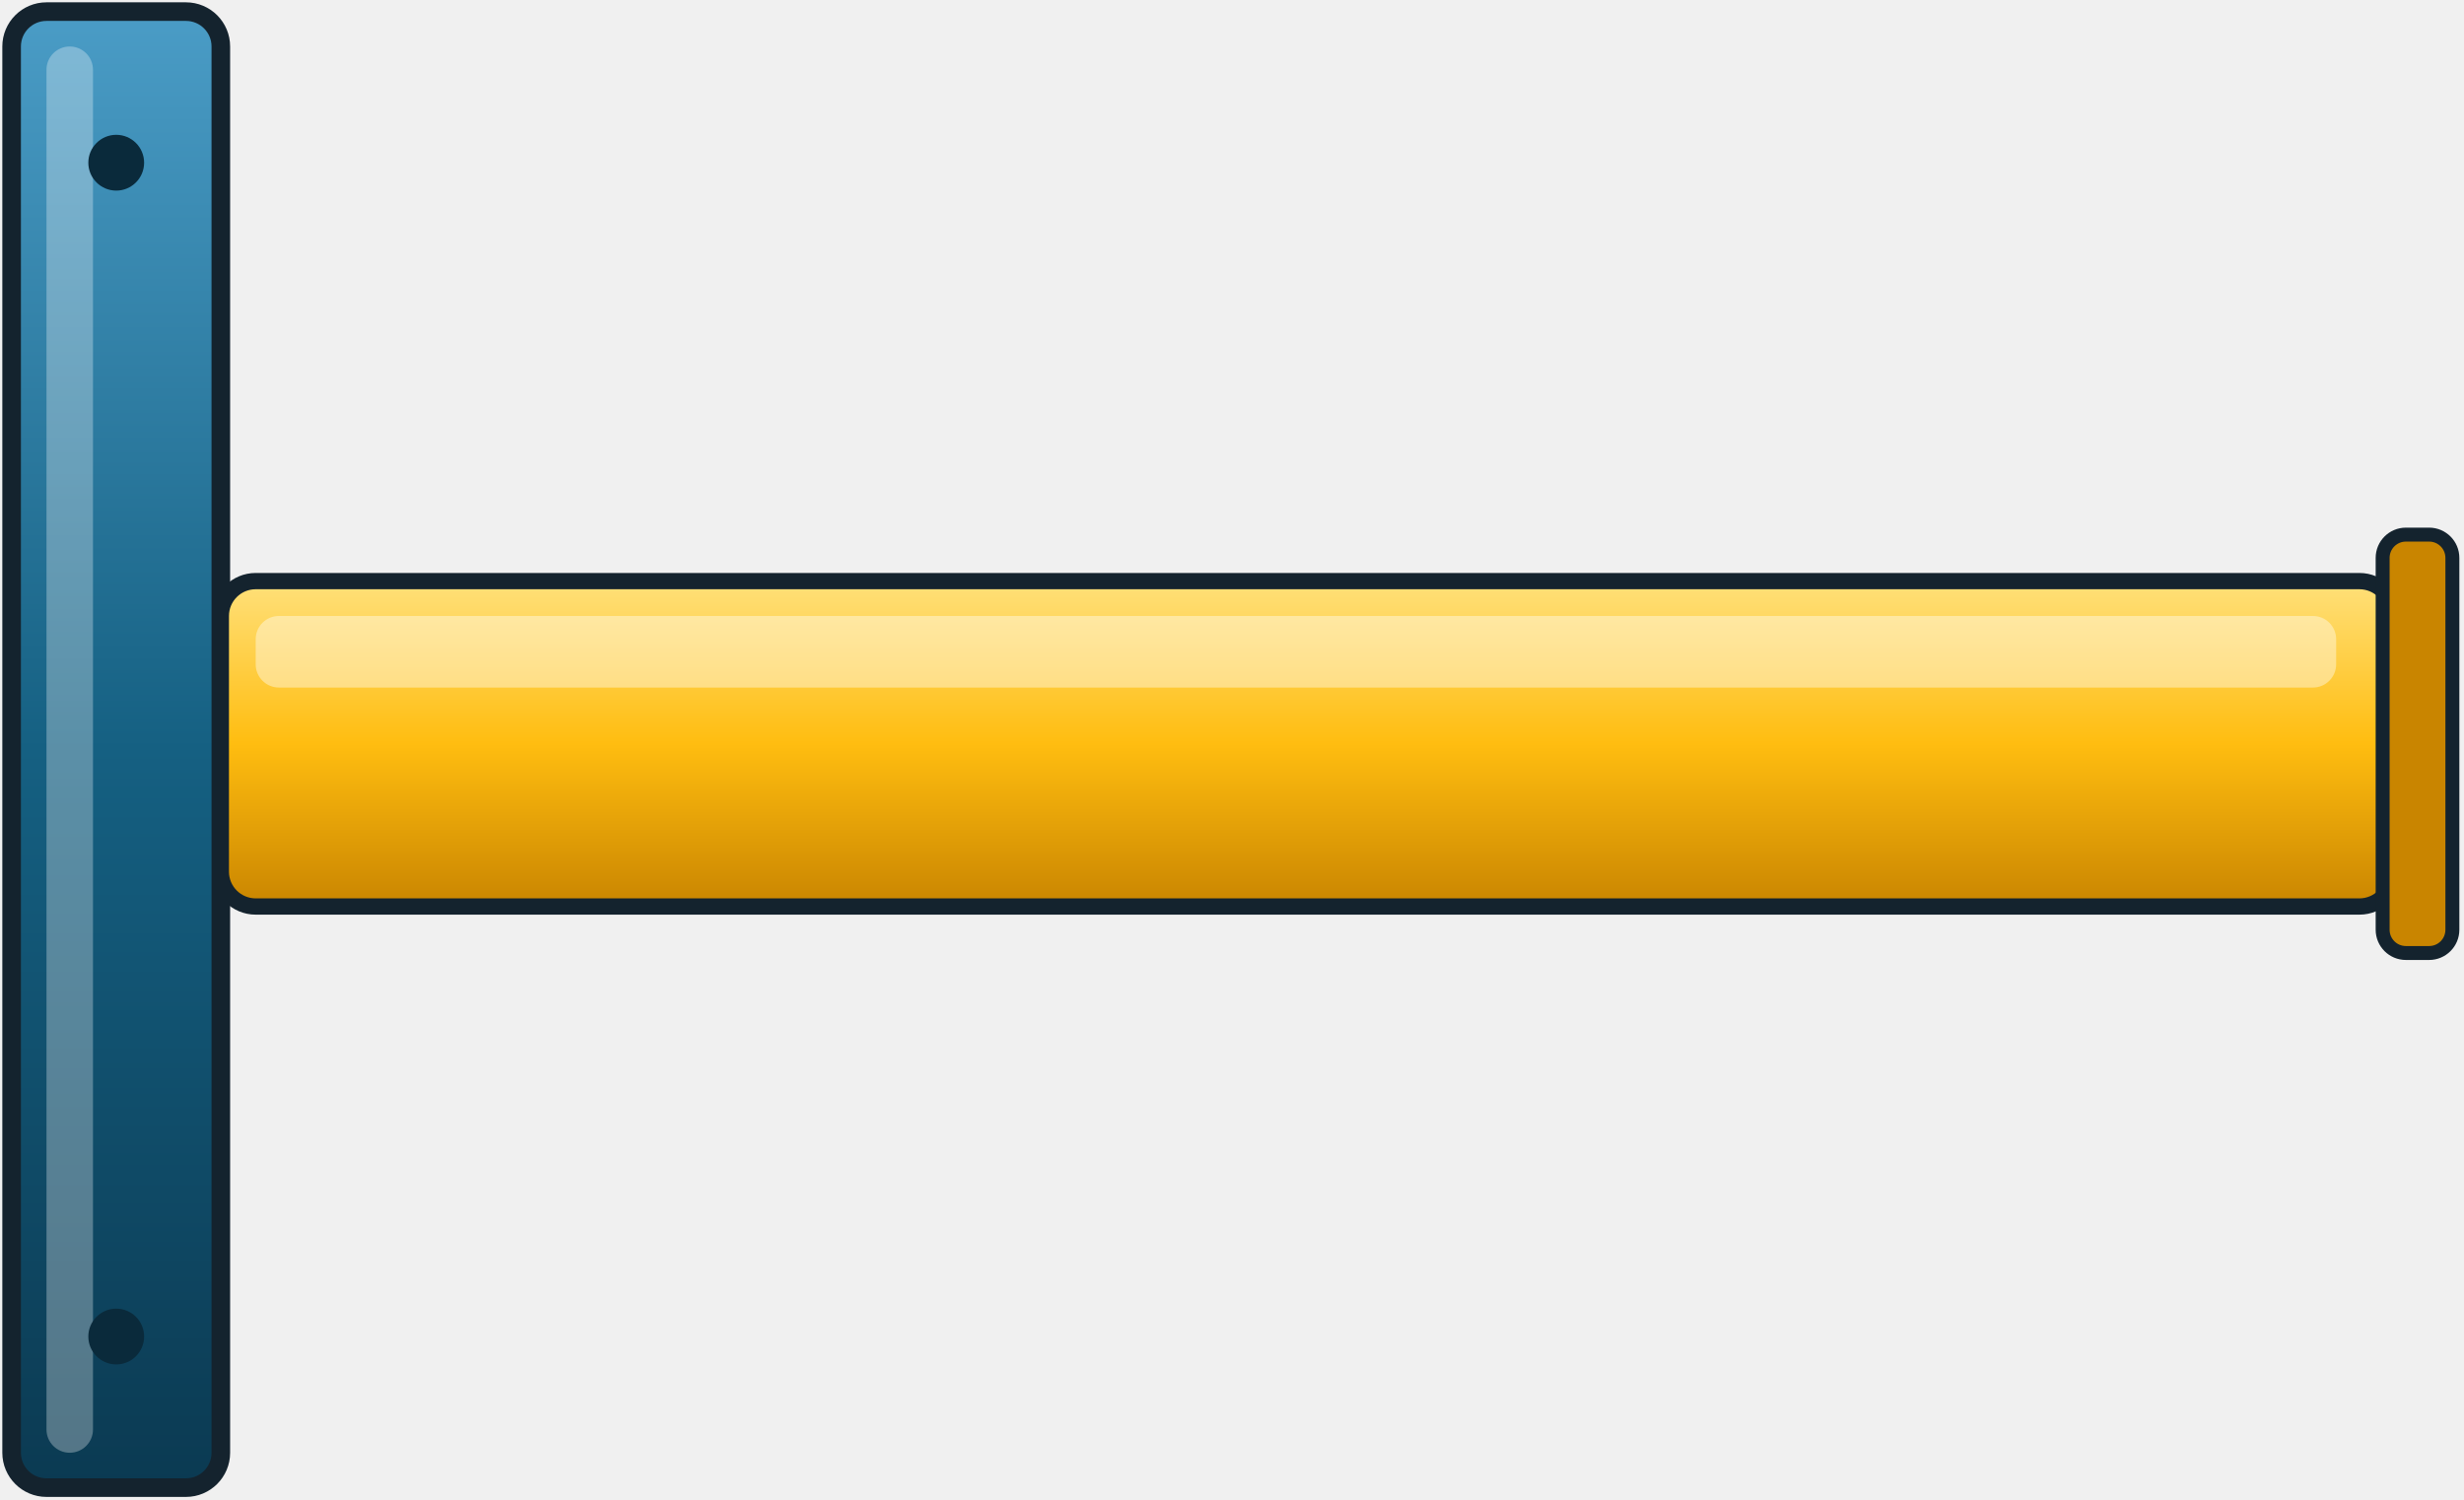
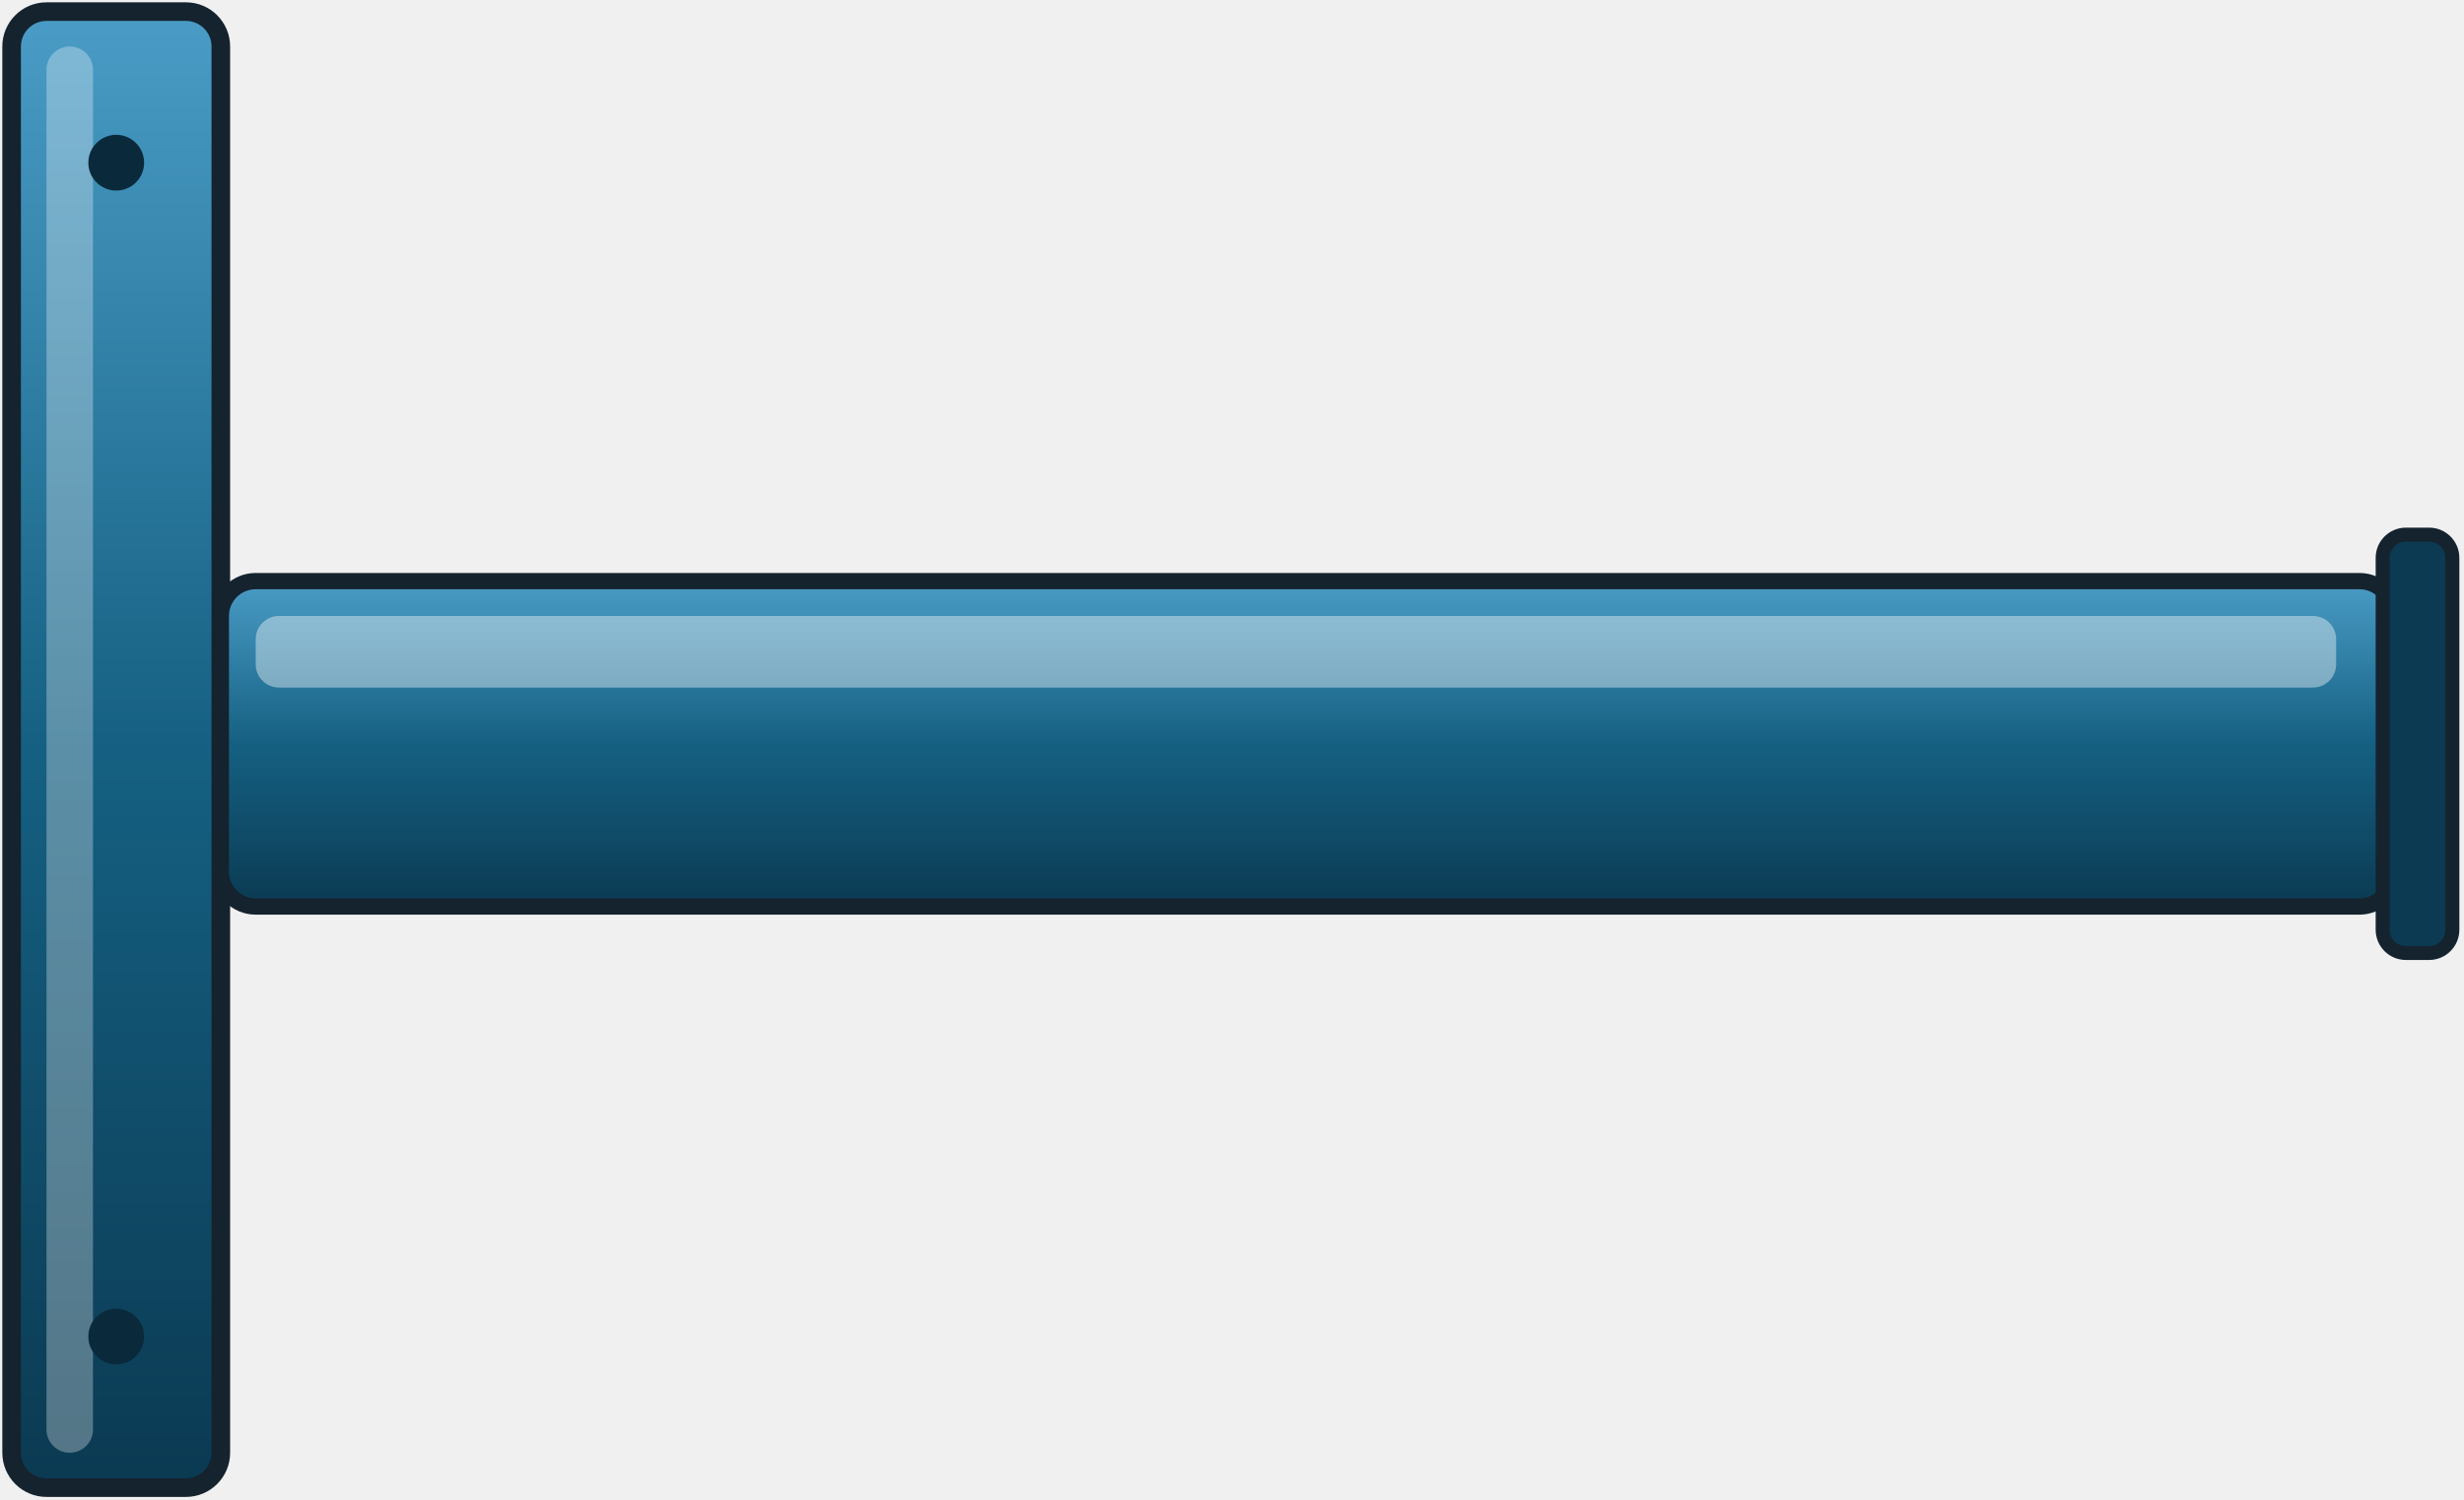
<svg xmlns="http://www.w3.org/2000/svg" viewBox="0 0 212 129" width="212" height="129">
  <defs>
    <linearGradient id="eb-plate" x1="0" y1="0" x2="0" y2="1">
      <stop offset="0" stop-color="#4a9cc6" />
      <stop offset="0.5" stop-color="#156082" />
      <stop offset="1" stop-color="#0b3a52" />
    </linearGradient>
    <linearGradient id="eb-rod" x1="0" y1="0" x2="0" y2="1">
-       <stop offset="0" stop-color="#ffe07a" />
-       <stop offset="0.5" stop-color="#ffbd10" />
-       <stop offset="1" stop-color="#c98500" />
+       <stop offset="0" stop-color="#4a9cc6" />
+       <stop offset="0.5" stop-color="#156082" />
+       <stop offset="1" stop-color="#0b3a52" />
    </linearGradient>
  </defs>
  <rect x="1" y="1" width="18" height="127" rx="3" fill="url(#eb-plate)" stroke="#14232e" stroke-width="1.6" />
  <rect x="4" y="4" width="4" height="121" rx="2" fill="#fff" opacity=".3" />
  <circle cx="10" cy="14" r="2.4" fill="#0a2a3b" />
  <circle cx="10" cy="115" r="2.4" fill="#0a2a3b" />
  <rect x="19" y="50" width="187" height="28" rx="3" fill="url(#eb-rod)" stroke="#14232e" stroke-width="1.4" />
  <rect x="22" y="53" width="179" height="6.16" rx="2" fill="#fff" opacity=".4" />
-   <rect x="205" y="46" width="6" height="36" rx="2" fill="#c98500" stroke="#14232e" stroke-width="1.2" />
+   <rect x="205" y="46" width="6" height="36" rx="2" fill="#0b3a52" stroke="#14232e" stroke-width="1.2" />
</svg>
